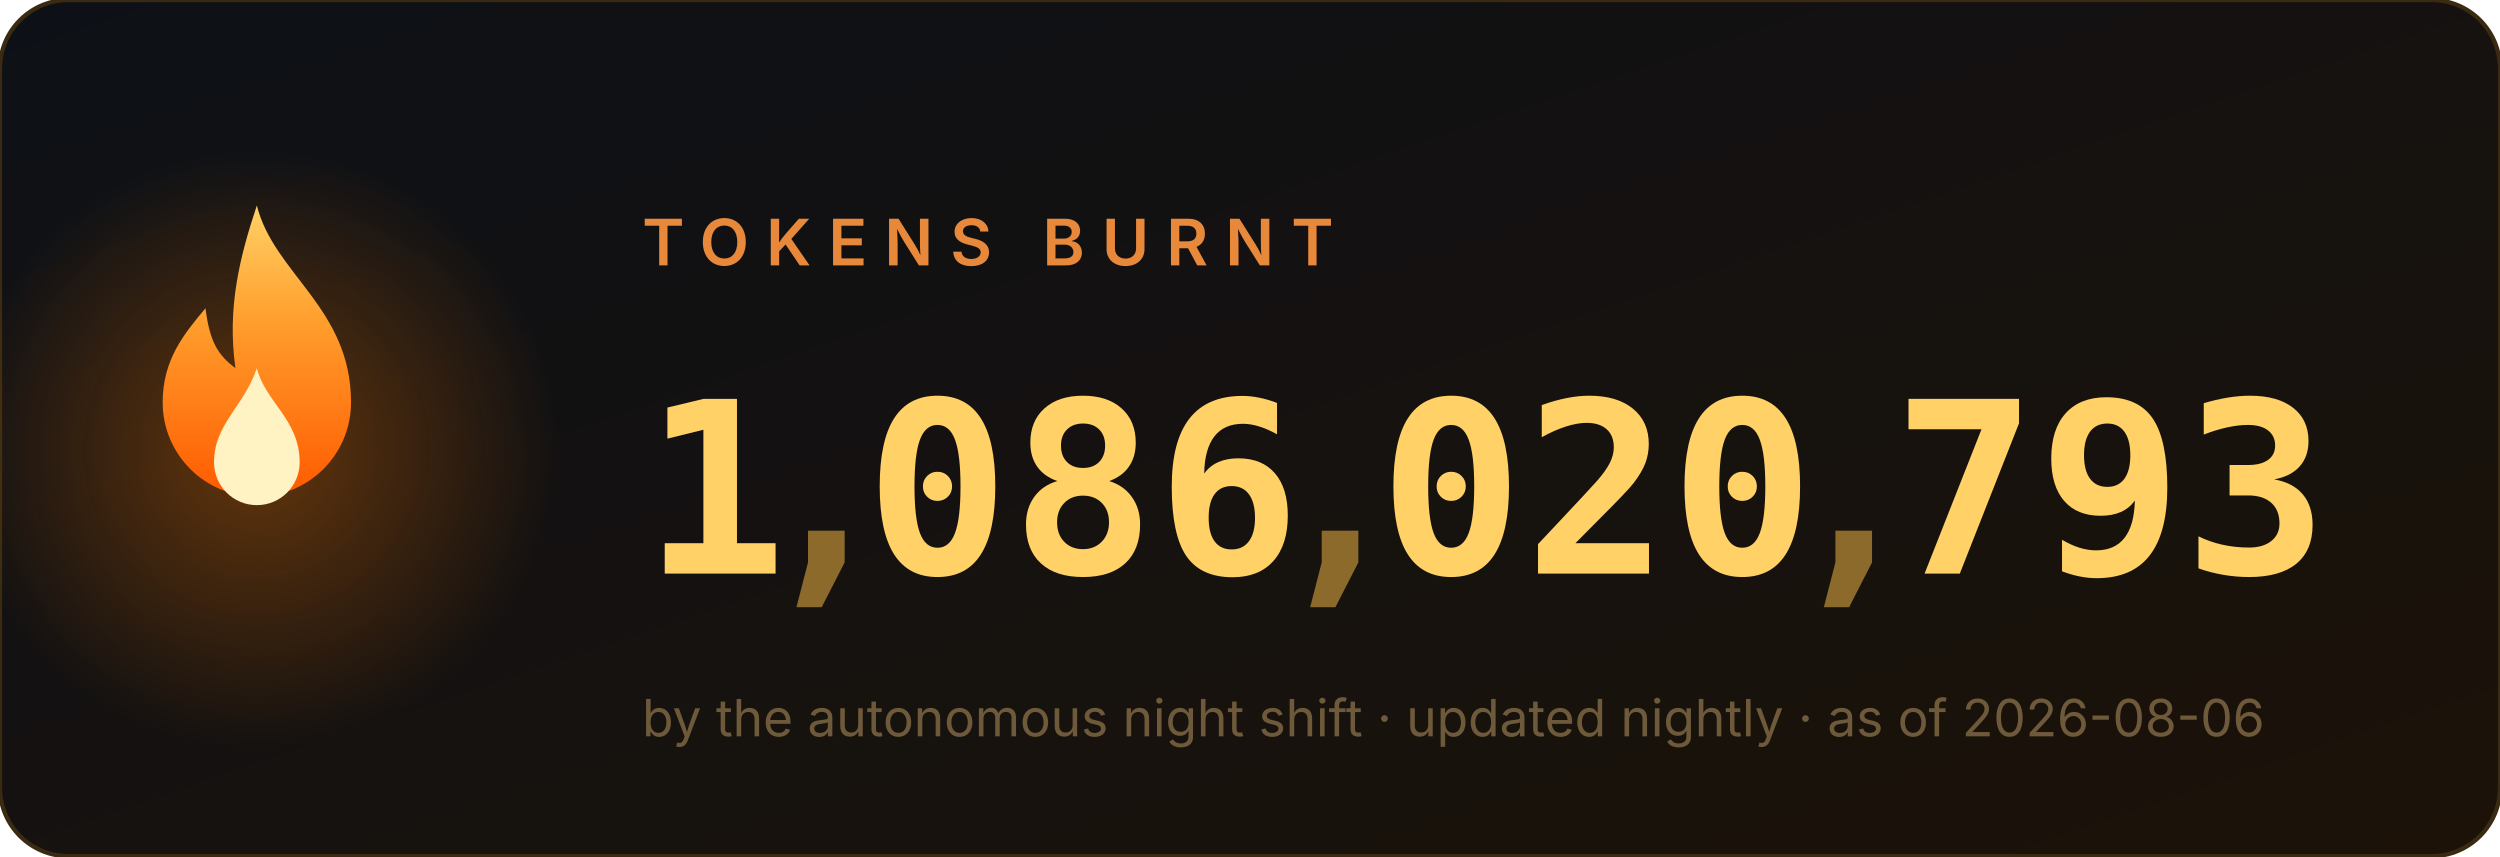
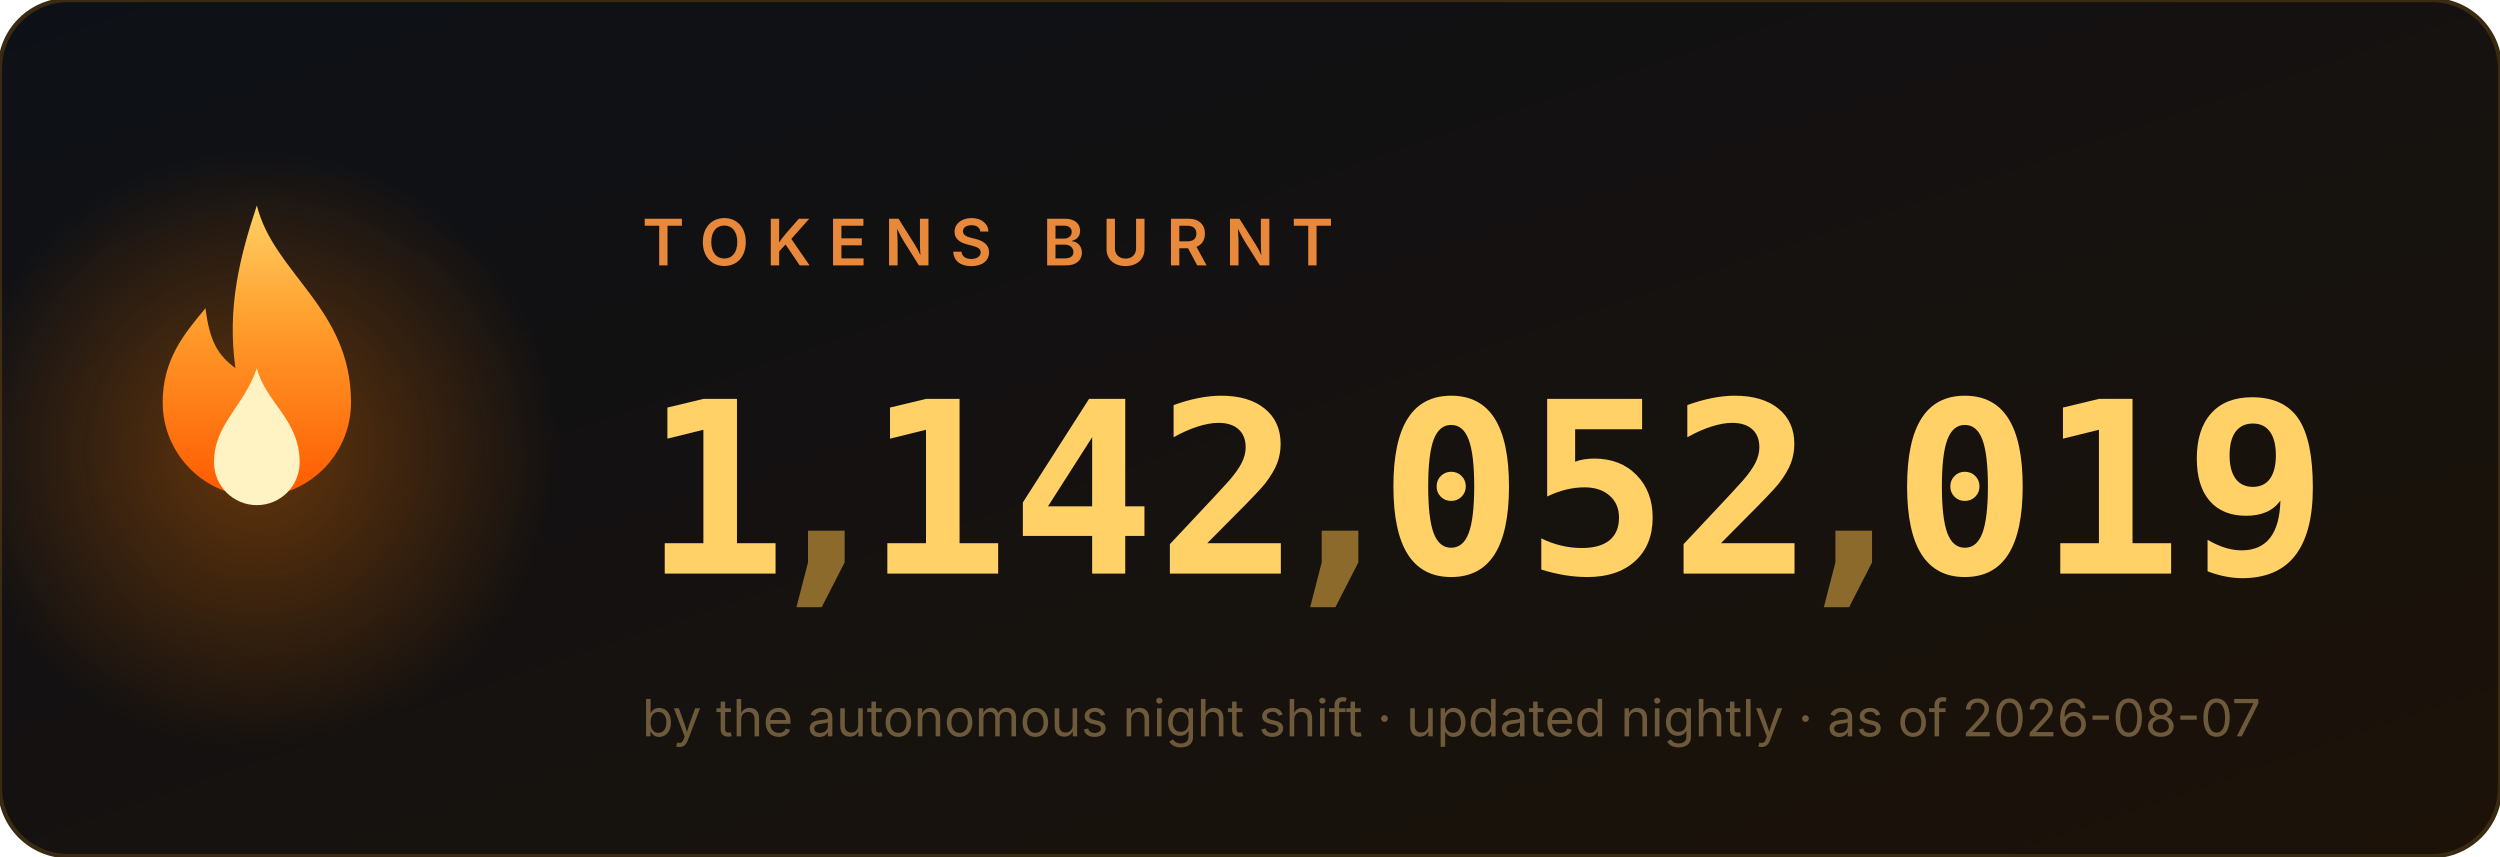
- <svg xmlns="http://www.w3.org/2000/svg" width="584" height="200" viewBox="0 0 584 200" role="img" aria-label="1,086,020,793 tokens burnt">
+ <svg xmlns="http://www.w3.org/2000/svg" width="584" height="200" viewBox="0 0 584 200" role="img" aria-label="1,142,052,019 tokens burnt">
  <style>
.num{font:700 56px ui-monospace,'Cascadia Code',Menlo,Consolas,monospace;fill:#ffd166}
.comma{fill:#8b6a2b}
.label{font:600 15px -apple-system,'Segoe UI',sans-serif;fill:#e8883a;letter-spacing:4px}
.sub{font:400 12px -apple-system,'Segoe UI',sans-serif;fill:#6e5a3a}
</style>
  <defs>
    <linearGradient id="bg" x1="0" y1="0" x2="1" y2="1">
      <stop offset="0" stop-color="#0d1117" />
      <stop offset="1" stop-color="#1c1208" />
    </linearGradient>
    <linearGradient id="fg" x1="0" y1="1" x2="0" y2="0">
      <stop offset="0" stop-color="#ff5a00" />
      <stop offset=".6" stop-color="#ff9e2c" />
      <stop offset="1" stop-color="#ffd166" />
    </linearGradient>
    <radialGradient id="halo">
      <stop offset="0" stop-color="#ff7b00" />
      <stop offset="1" stop-color="#ff7b00" stop-opacity="0" />
    </radialGradient>
  </defs>
  <rect width="584" height="200" rx="16" fill="url(#bg)" stroke="#3a2a12" />
  <circle cx="60" cy="105" r="70" fill="url(#halo)" opacity=".35">
    <animate attributeName="opacity" values=".25;.55;.25" dur="2.2s" repeatCount="indefinite" />
  </circle>
  <g transform="translate(60,128)">
    <g>
      <animateTransform attributeName="transform" type="scale" values="1 1;.95 1.1;1 1" dur="1.6s" repeatCount="indefinite" additive="sum" calcMode="spline" keySplines=".4 0 .6 1;.4 0 .6 1" />
      <path d="M0 -80c4 16 22 24 22 46a22 22 0 1 1-44 0c0-10 5-16 10-22 1 8 3 11 7 14-2-14 1-26 5-38z" fill="url(#fg)" />
      <path d="M0 -42c2 8 10 12 10 22a10 10 0 1 1-20 0c0-9 7-13 10-22z" fill="#fff3c4">
        <animateTransform attributeName="transform" type="scale" values="1 1;1.06 .92;1 1" dur="1.1s" repeatCount="indefinite" additive="sum" calcMode="spline" keySplines=".4 0 .6 1;.4 0 .6 1" />
      </path>
    </g>
  </g>
  <text x="150" y="62" class="label">TOKENS BURNT</text>
  <svg x="150" y="84" width="34" height="64" viewBox="0 0 34 64">
    <g transform="translate(0,-64)">
      <g>
        <animateTransform attributeName="transform" type="translate" values="0 64;0 64;0 0" keyTimes="0;0.000;1" dur="0.97s" begin="0s" fill="freeze" additive="sum" calcMode="spline" keySplines="0 0 1 1;.2 .7 .3 1" />
        <text x="17" y="50" class="num" text-anchor="middle">0</text>
        <text x="17" y="114" class="num" text-anchor="middle">1</text>
        <text x="17" y="178" class="num" text-anchor="middle">2</text>
        <text x="17" y="242" class="num" text-anchor="middle">3</text>
        <text x="17" y="306" class="num" text-anchor="middle">4</text>
        <text x="17" y="370" class="num" text-anchor="middle">5</text>
        <text x="17" y="434" class="num" text-anchor="middle">6</text>
        <text x="17" y="498" class="num" text-anchor="middle">7</text>
        <text x="17" y="562" class="num" text-anchor="middle">8</text>
        <text x="17" y="626" class="num" text-anchor="middle">9</text>
      </g>
    </g>
  </svg>
  <text x="193" y="134" class="num comma" text-anchor="middle">,</text>
  <svg x="202" y="84" width="34" height="64" viewBox="0 0 34 64">
-     <g transform="translate(0,0)">
-       <g>
-         <animateTransform attributeName="transform" type="translate" values="0 0;0 0;0 0" keyTimes="0;0.211;1" dur="1.14s" begin="0s" fill="freeze" additive="sum" calcMode="spline" keySplines="0 0 1 1;.2 .7 .3 1" />
+     <g transform="translate(0,-64)">
+       <g>
+         <animateTransform attributeName="transform" type="translate" values="0 64;0 64;0 0" keyTimes="0;0.198;1" dur="1.21s" begin="0s" fill="freeze" additive="sum" calcMode="spline" keySplines="0 0 1 1;.2 .7 .3 1" />
        <text x="17" y="50" class="num" text-anchor="middle">0</text>
        <text x="17" y="114" class="num" text-anchor="middle">1</text>
        <text x="17" y="178" class="num" text-anchor="middle">2</text>
        <text x="17" y="242" class="num" text-anchor="middle">3</text>
        <text x="17" y="306" class="num" text-anchor="middle">4</text>
        <text x="17" y="370" class="num" text-anchor="middle">5</text>
        <text x="17" y="434" class="num" text-anchor="middle">6</text>
        <text x="17" y="498" class="num" text-anchor="middle">7</text>
        <text x="17" y="562" class="num" text-anchor="middle">8</text>
        <text x="17" y="626" class="num" text-anchor="middle">9</text>
      </g>
    </g>
  </svg>
  <svg x="236" y="84" width="34" height="64" viewBox="0 0 34 64">
-     <g transform="translate(0,-512)">
-       <g>
-         <animateTransform attributeName="transform" type="translate" values="0 512;0 512;0 0" keyTimes="0;0.198;1" dur="1.82s" begin="0s" fill="freeze" additive="sum" calcMode="spline" keySplines="0 0 1 1;.2 .7 .3 1" />
+     <g transform="translate(0,-256)">
+       <g>
+         <animateTransform attributeName="transform" type="translate" values="0 256;0 256;0 0" keyTimes="0;0.234;1" dur="1.54s" begin="0s" fill="freeze" additive="sum" calcMode="spline" keySplines="0 0 1 1;.2 .7 .3 1" />
        <text x="17" y="50" class="num" text-anchor="middle">0</text>
        <text x="17" y="114" class="num" text-anchor="middle">1</text>
        <text x="17" y="178" class="num" text-anchor="middle">2</text>
        <text x="17" y="242" class="num" text-anchor="middle">3</text>
        <text x="17" y="306" class="num" text-anchor="middle">4</text>
        <text x="17" y="370" class="num" text-anchor="middle">5</text>
        <text x="17" y="434" class="num" text-anchor="middle">6</text>
        <text x="17" y="498" class="num" text-anchor="middle">7</text>
        <text x="17" y="562" class="num" text-anchor="middle">8</text>
        <text x="17" y="626" class="num" text-anchor="middle">9</text>
      </g>
    </g>
  </svg>
  <svg x="270" y="84" width="34" height="64" viewBox="0 0 34 64">
-     <g transform="translate(0,-384)">
-       <g>
-         <animateTransform attributeName="transform" type="translate" values="0 384;0 384;0 0" keyTimes="0;0.267;1" dur="1.80s" begin="0s" fill="freeze" additive="sum" calcMode="spline" keySplines="0 0 1 1;.2 .7 .3 1" />
+     <g transform="translate(0,-128)">
+       <g>
+         <animateTransform attributeName="transform" type="translate" values="0 128;0 128;0 0" keyTimes="0;0.316;1" dur="1.52s" begin="0s" fill="freeze" additive="sum" calcMode="spline" keySplines="0 0 1 1;.2 .7 .3 1" />
        <text x="17" y="50" class="num" text-anchor="middle">0</text>
        <text x="17" y="114" class="num" text-anchor="middle">1</text>
        <text x="17" y="178" class="num" text-anchor="middle">2</text>
        <text x="17" y="242" class="num" text-anchor="middle">3</text>
        <text x="17" y="306" class="num" text-anchor="middle">4</text>
        <text x="17" y="370" class="num" text-anchor="middle">5</text>
        <text x="17" y="434" class="num" text-anchor="middle">6</text>
        <text x="17" y="498" class="num" text-anchor="middle">7</text>
        <text x="17" y="562" class="num" text-anchor="middle">8</text>
        <text x="17" y="626" class="num" text-anchor="middle">9</text>
      </g>
    </g>
  </svg>
  <text x="313" y="134" class="num comma" text-anchor="middle">,</text>
  <svg x="322" y="84" width="34" height="64" viewBox="0 0 34 64">
    <g transform="translate(0,0)">
      <g>
        <animateTransform attributeName="transform" type="translate" values="0 0;0 0;0 0" keyTimes="0;0.444;1" dur="1.62s" begin="0s" fill="freeze" additive="sum" calcMode="spline" keySplines="0 0 1 1;.2 .7 .3 1" />
        <text x="17" y="50" class="num" text-anchor="middle">0</text>
        <text x="17" y="114" class="num" text-anchor="middle">1</text>
        <text x="17" y="178" class="num" text-anchor="middle">2</text>
        <text x="17" y="242" class="num" text-anchor="middle">3</text>
        <text x="17" y="306" class="num" text-anchor="middle">4</text>
        <text x="17" y="370" class="num" text-anchor="middle">5</text>
        <text x="17" y="434" class="num" text-anchor="middle">6</text>
        <text x="17" y="498" class="num" text-anchor="middle">7</text>
        <text x="17" y="562" class="num" text-anchor="middle">8</text>
        <text x="17" y="626" class="num" text-anchor="middle">9</text>
      </g>
    </g>
  </svg>
  <svg x="356" y="84" width="34" height="64" viewBox="0 0 34 64">
+     <g transform="translate(0,-320)">
+       <g>
+         <animateTransform attributeName="transform" type="translate" values="0 320;0 320;0 0" keyTimes="0;0.402;1" dur="2.09s" begin="0s" fill="freeze" additive="sum" calcMode="spline" keySplines="0 0 1 1;.2 .7 .3 1" />
+         <text x="17" y="50" class="num" text-anchor="middle">0</text>
+         <text x="17" y="114" class="num" text-anchor="middle">1</text>
+         <text x="17" y="178" class="num" text-anchor="middle">2</text>
+         <text x="17" y="242" class="num" text-anchor="middle">3</text>
+         <text x="17" y="306" class="num" text-anchor="middle">4</text>
+         <text x="17" y="370" class="num" text-anchor="middle">5</text>
+         <text x="17" y="434" class="num" text-anchor="middle">6</text>
+         <text x="17" y="498" class="num" text-anchor="middle">7</text>
+         <text x="17" y="562" class="num" text-anchor="middle">8</text>
+         <text x="17" y="626" class="num" text-anchor="middle">9</text>
+       </g>
+     </g>
+   </svg>
+   <svg x="390" y="84" width="34" height="64" viewBox="0 0 34 64">
    <g transform="translate(0,-128)">
      <g>
-         <animateTransform attributeName="transform" type="translate" values="0 128;0 128;0 0" keyTimes="0;0.447;1" dur="1.88s" begin="0s" fill="freeze" additive="sum" calcMode="spline" keySplines="0 0 1 1;.2 .7 .3 1" />
-         <text x="17" y="50" class="num" text-anchor="middle">0</text>
-         <text x="17" y="114" class="num" text-anchor="middle">1</text>
-         <text x="17" y="178" class="num" text-anchor="middle">2</text>
-         <text x="17" y="242" class="num" text-anchor="middle">3</text>
-         <text x="17" y="306" class="num" text-anchor="middle">4</text>
-         <text x="17" y="370" class="num" text-anchor="middle">5</text>
-         <text x="17" y="434" class="num" text-anchor="middle">6</text>
-         <text x="17" y="498" class="num" text-anchor="middle">7</text>
-         <text x="17" y="562" class="num" text-anchor="middle">8</text>
-         <text x="17" y="626" class="num" text-anchor="middle">9</text>
-       </g>
-     </g>
-   </svg>
-   <svg x="390" y="84" width="34" height="64" viewBox="0 0 34 64">
-     <g transform="translate(0,0)">
-       <g>
-         <animateTransform attributeName="transform" type="translate" values="0 0;0 0;0 0" keyTimes="0;0.516;1" dur="1.86s" begin="0s" fill="freeze" additive="sum" calcMode="spline" keySplines="0 0 1 1;.2 .7 .3 1" />
+         <animateTransform attributeName="transform" type="translate" values="0 128;0 128;0 0" keyTimes="0;0.480;1" dur="2.00s" begin="0s" fill="freeze" additive="sum" calcMode="spline" keySplines="0 0 1 1;.2 .7 .3 1" />
        <text x="17" y="50" class="num" text-anchor="middle">0</text>
        <text x="17" y="114" class="num" text-anchor="middle">1</text>
        <text x="17" y="178" class="num" text-anchor="middle">2</text>
        <text x="17" y="242" class="num" text-anchor="middle">3</text>
        <text x="17" y="306" class="num" text-anchor="middle">4</text>
        <text x="17" y="370" class="num" text-anchor="middle">5</text>
        <text x="17" y="434" class="num" text-anchor="middle">6</text>
        <text x="17" y="498" class="num" text-anchor="middle">7</text>
        <text x="17" y="562" class="num" text-anchor="middle">8</text>
        <text x="17" y="626" class="num" text-anchor="middle">9</text>
      </g>
    </g>
  </svg>
  <text x="433" y="134" class="num comma" text-anchor="middle">,</text>
  <svg x="442" y="84" width="34" height="64" viewBox="0 0 34 64">
-     <g transform="translate(0,-448)">
-       <g>
-         <animateTransform attributeName="transform" type="translate" values="0 448;0 448;0 0" keyTimes="0;0.463;1" dur="2.59s" begin="0s" fill="freeze" additive="sum" calcMode="spline" keySplines="0 0 1 1;.2 .7 .3 1" />
+     <g transform="translate(0,0)">
+       <g>
+         <animateTransform attributeName="transform" type="translate" values="0 0;0 0;0 0" keyTimes="0;0.571;1" dur="2.10s" begin="0s" fill="freeze" additive="sum" calcMode="spline" keySplines="0 0 1 1;.2 .7 .3 1" />
        <text x="17" y="50" class="num" text-anchor="middle">0</text>
        <text x="17" y="114" class="num" text-anchor="middle">1</text>
        <text x="17" y="178" class="num" text-anchor="middle">2</text>
        <text x="17" y="242" class="num" text-anchor="middle">3</text>
        <text x="17" y="306" class="num" text-anchor="middle">4</text>
        <text x="17" y="370" class="num" text-anchor="middle">5</text>
        <text x="17" y="434" class="num" text-anchor="middle">6</text>
        <text x="17" y="498" class="num" text-anchor="middle">7</text>
        <text x="17" y="562" class="num" text-anchor="middle">8</text>
        <text x="17" y="626" class="num" text-anchor="middle">9</text>
      </g>
    </g>
  </svg>
  <svg x="476" y="84" width="34" height="64" viewBox="0 0 34 64">
+     <g transform="translate(0,-64)">
+       <g>
+         <animateTransform attributeName="transform" type="translate" values="0 64;0 64;0 0" keyTimes="0;0.576;1" dur="2.29s" begin="0s" fill="freeze" additive="sum" calcMode="spline" keySplines="0 0 1 1;.2 .7 .3 1" />
+         <text x="17" y="50" class="num" text-anchor="middle">0</text>
+         <text x="17" y="114" class="num" text-anchor="middle">1</text>
+         <text x="17" y="178" class="num" text-anchor="middle">2</text>
+         <text x="17" y="242" class="num" text-anchor="middle">3</text>
+         <text x="17" y="306" class="num" text-anchor="middle">4</text>
+         <text x="17" y="370" class="num" text-anchor="middle">5</text>
+         <text x="17" y="434" class="num" text-anchor="middle">6</text>
+         <text x="17" y="498" class="num" text-anchor="middle">7</text>
+         <text x="17" y="562" class="num" text-anchor="middle">8</text>
+         <text x="17" y="626" class="num" text-anchor="middle">9</text>
+       </g>
+     </g>
+   </svg>
+   <svg x="510" y="84" width="34" height="64" viewBox="0 0 34 64">
    <g transform="translate(0,-576)">
      <g>
-         <animateTransform attributeName="transform" type="translate" values="0 576;0 576;0 0" keyTimes="0;0.463;1" dur="2.85s" begin="0s" fill="freeze" additive="sum" calcMode="spline" keySplines="0 0 1 1;.2 .7 .3 1" />
-         <text x="17" y="50" class="num" text-anchor="middle">0</text>
-         <text x="17" y="114" class="num" text-anchor="middle">1</text>
-         <text x="17" y="178" class="num" text-anchor="middle">2</text>
-         <text x="17" y="242" class="num" text-anchor="middle">3</text>
-         <text x="17" y="306" class="num" text-anchor="middle">4</text>
-         <text x="17" y="370" class="num" text-anchor="middle">5</text>
-         <text x="17" y="434" class="num" text-anchor="middle">6</text>
-         <text x="17" y="498" class="num" text-anchor="middle">7</text>
-         <text x="17" y="562" class="num" text-anchor="middle">8</text>
-         <text x="17" y="626" class="num" text-anchor="middle">9</text>
-       </g>
-     </g>
-   </svg>
-   <svg x="510" y="84" width="34" height="64" viewBox="0 0 34 64">
-     <g transform="translate(0,-192)">
-       <g>
-         <animateTransform attributeName="transform" type="translate" values="0 192;0 192;0 0" keyTimes="0;0.565;1" dur="2.55s" begin="0s" fill="freeze" additive="sum" calcMode="spline" keySplines="0 0 1 1;.2 .7 .3 1" />
-         <text x="17" y="50" class="num" text-anchor="middle">0</text>
-         <text x="17" y="114" class="num" text-anchor="middle">1</text>
-         <text x="17" y="178" class="num" text-anchor="middle">2</text>
-         <text x="17" y="242" class="num" text-anchor="middle">3</text>
-         <text x="17" y="306" class="num" text-anchor="middle">4</text>
-         <text x="17" y="370" class="num" text-anchor="middle">5</text>
-         <text x="17" y="434" class="num" text-anchor="middle">6</text>
-         <text x="17" y="498" class="num" text-anchor="middle">7</text>
-         <text x="17" y="562" class="num" text-anchor="middle">8</text>
-         <text x="17" y="626" class="num" text-anchor="middle">9</text>
-       </g>
-     </g>
-   </svg>
-   <text x="150" y="172" class="sub">by the autonomous night shift · updated nightly · as of 2026-08-06</text>
+         <animateTransform attributeName="transform" type="translate" values="0 576;0 576;0 0" keyTimes="0;0.485;1" dur="2.97s" begin="0s" fill="freeze" additive="sum" calcMode="spline" keySplines="0 0 1 1;.2 .7 .3 1" />
+         <text x="17" y="50" class="num" text-anchor="middle">0</text>
+         <text x="17" y="114" class="num" text-anchor="middle">1</text>
+         <text x="17" y="178" class="num" text-anchor="middle">2</text>
+         <text x="17" y="242" class="num" text-anchor="middle">3</text>
+         <text x="17" y="306" class="num" text-anchor="middle">4</text>
+         <text x="17" y="370" class="num" text-anchor="middle">5</text>
+         <text x="17" y="434" class="num" text-anchor="middle">6</text>
+         <text x="17" y="498" class="num" text-anchor="middle">7</text>
+         <text x="17" y="562" class="num" text-anchor="middle">8</text>
+         <text x="17" y="626" class="num" text-anchor="middle">9</text>
+       </g>
+     </g>
+   </svg>
+   <text x="150" y="172" class="sub">by the autonomous night shift · updated nightly · as of 2026-08-07</text>
</svg>
